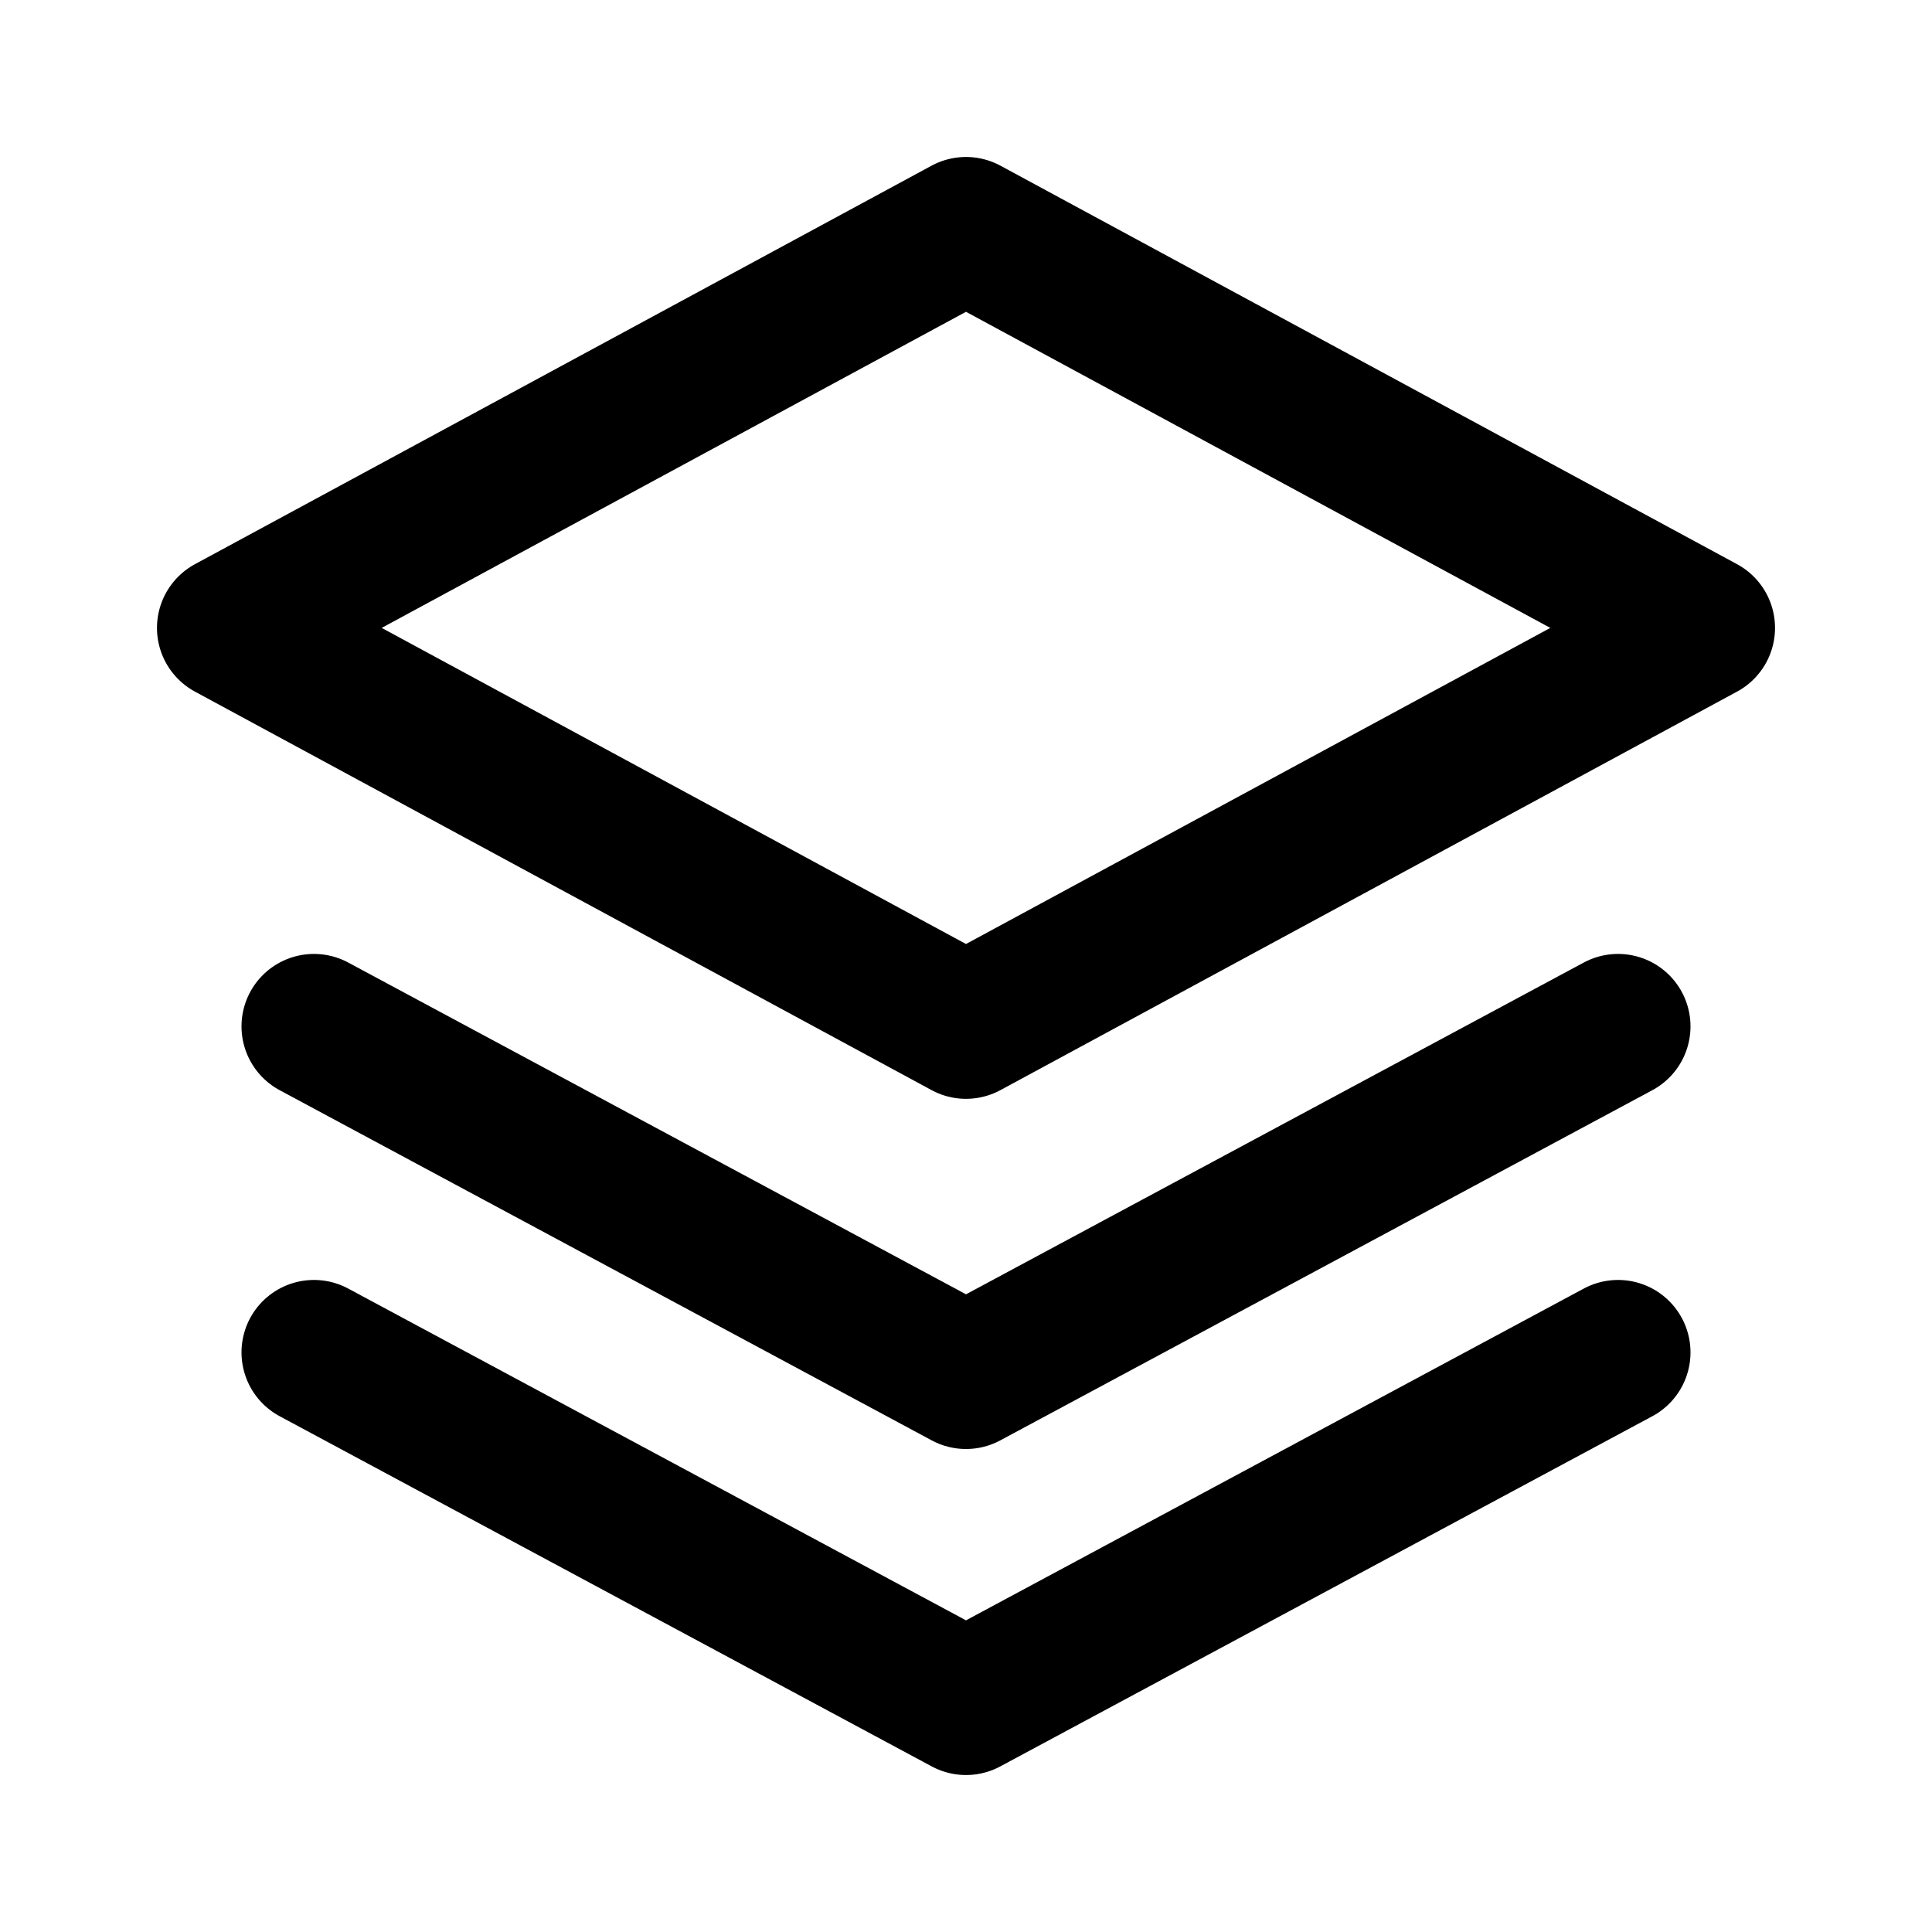
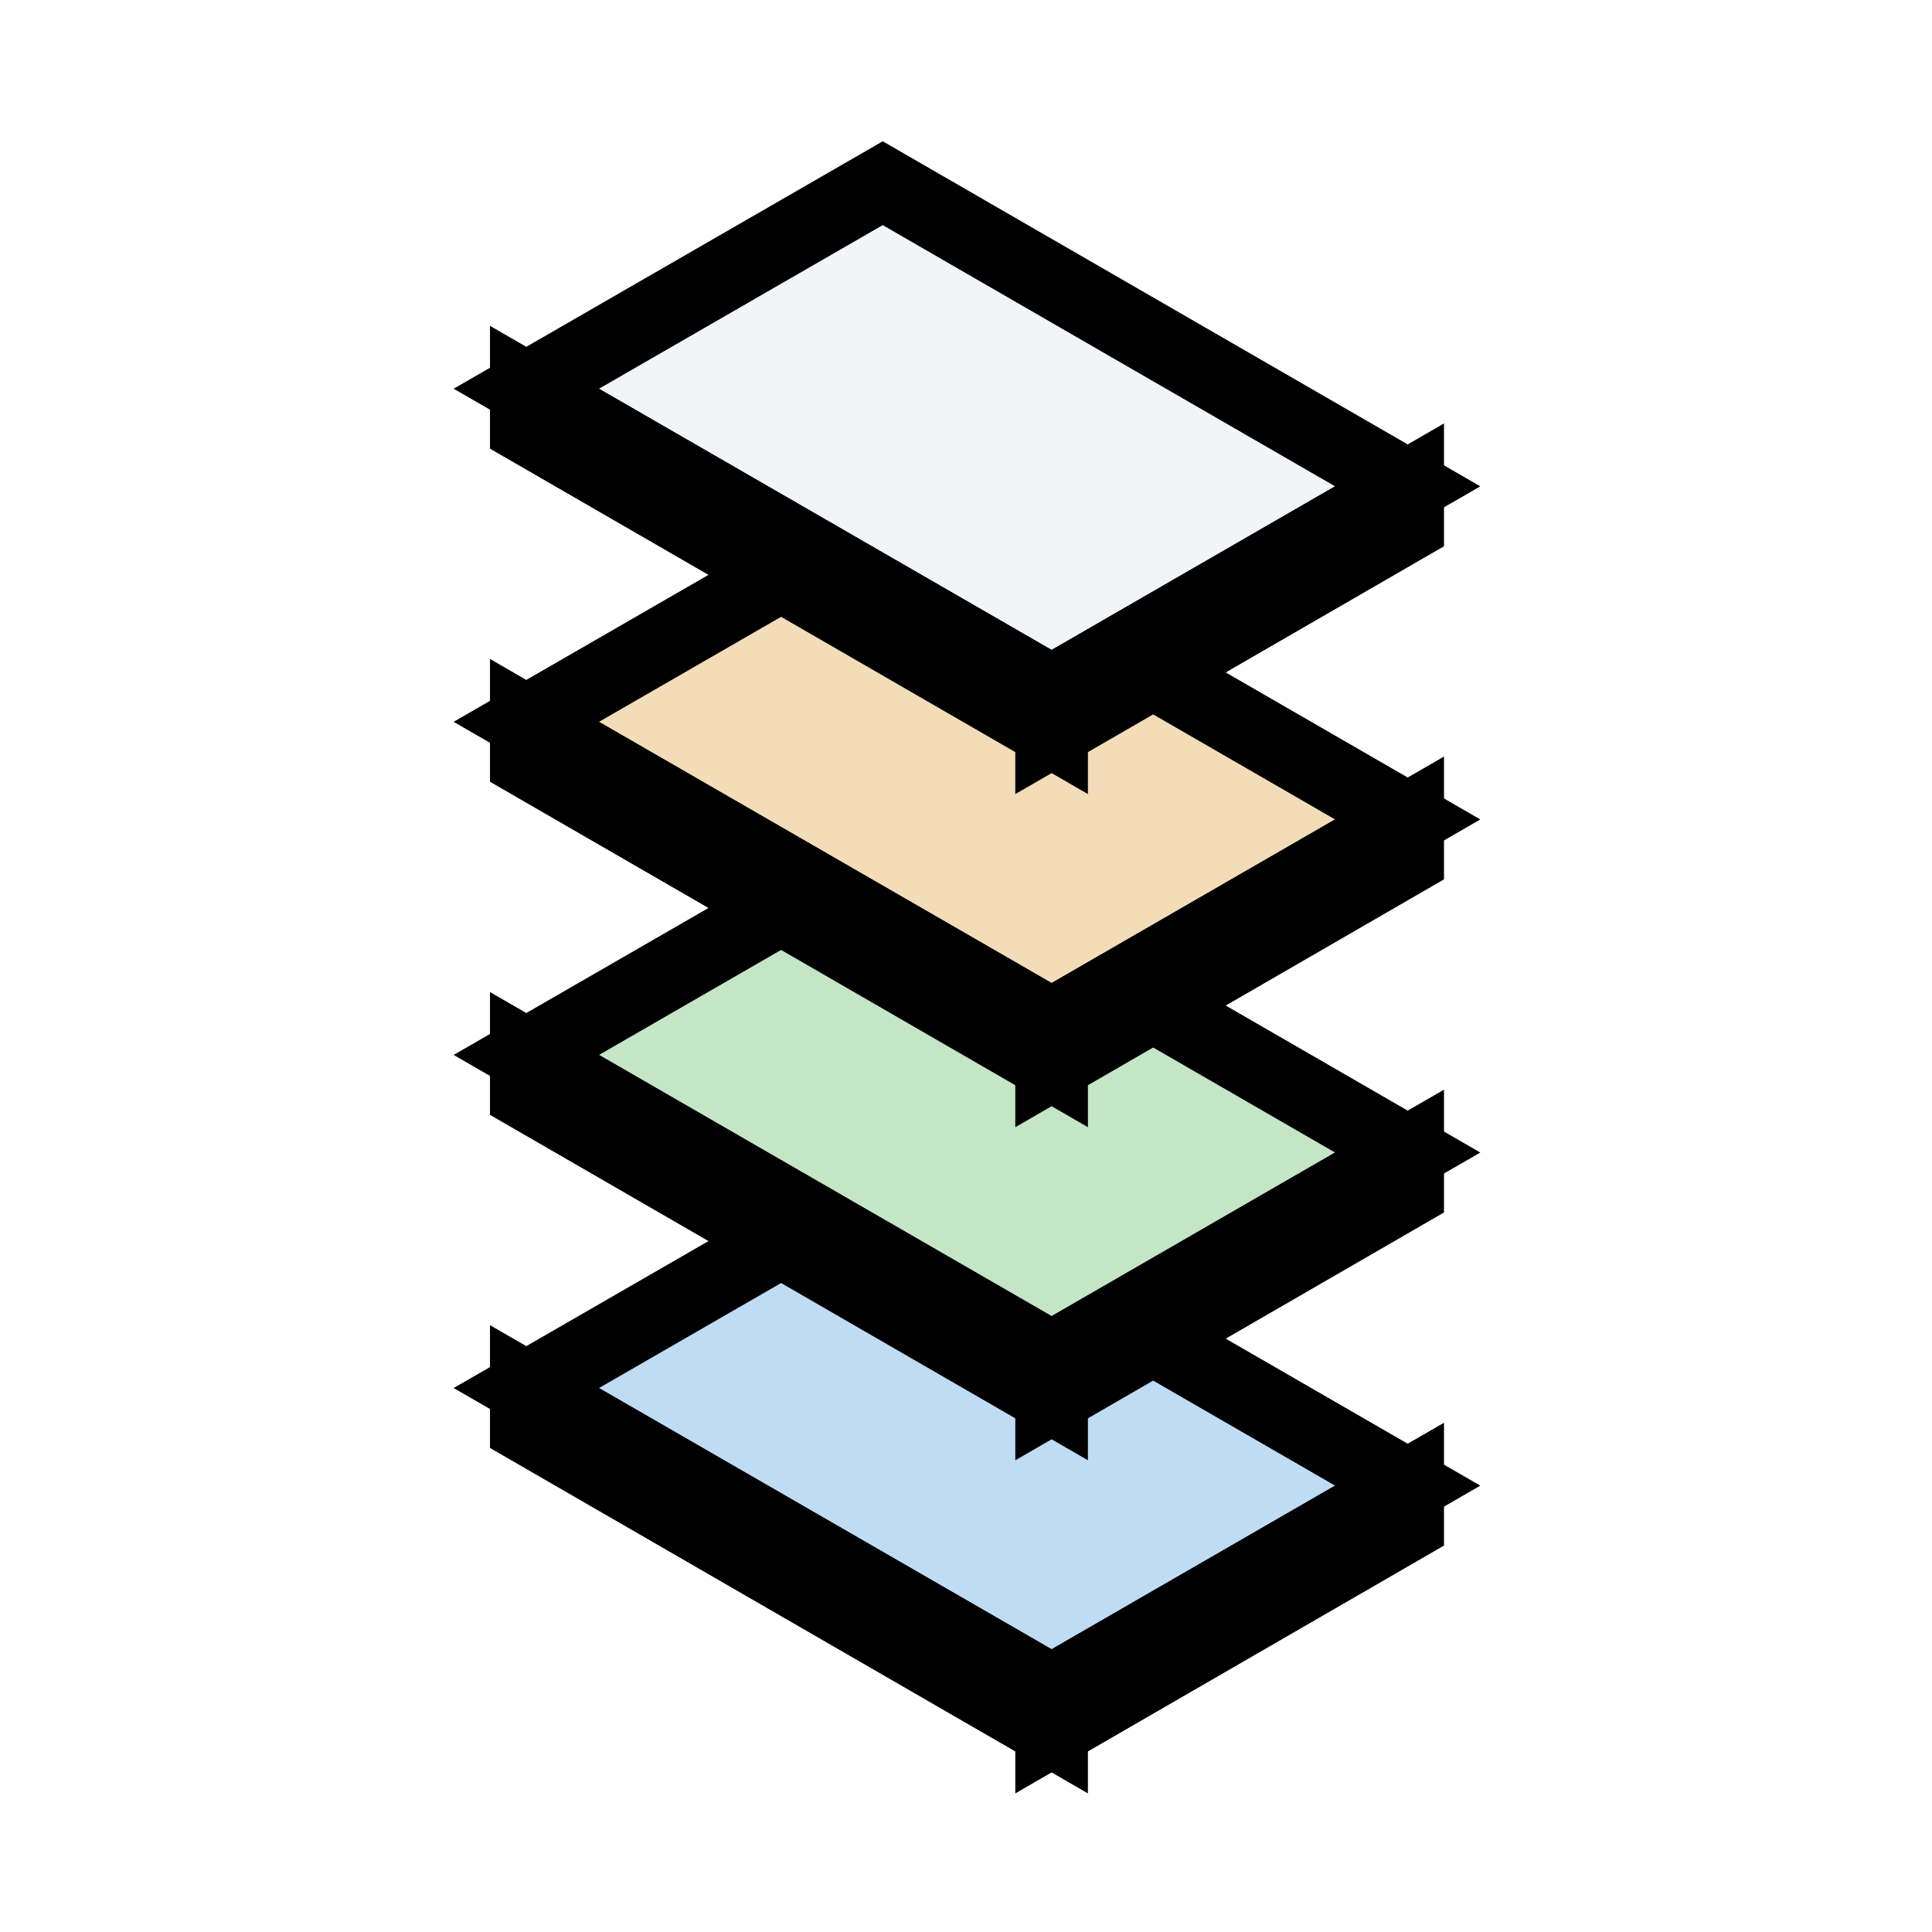
- <svg xmlns="http://www.w3.org/2000/svg" width="16" height="16" viewBox="0 0 16 16" fill="none">
-   <path stroke="#000000" stroke-width="1.2" stroke-linejoin="round" d="M8 1.9 1.9 5.2 8 8.5l6.1-3.3L8 1.9z" />
-   <path stroke="#000000" stroke-width="1.2" stroke-linejoin="round" stroke-linecap="round" d="M2.6 8.5 8 11.4l5.4-2.9" />
-   <path stroke="#000000" stroke-width="1.2" stroke-linejoin="round" stroke-linecap="round" d="M2.6 11.2 8 14.1l5.4-2.9" />
+ <svg xmlns="http://www.w3.org/2000/svg" width="64" height="64" viewBox="3 3 58 58">
+   <g stroke="#000000" stroke-width="2.18">
+     <path d="M29.5 38.5 45.26 47.6 34.57 53.77 18.8 44.67Z" fill="#bfdcf5" />
+     <path d="M18.8 44.67 34.57 53.77 34.57 54.95 18.8 45.84Z" fill="#a3c6e6" />
+     <path d="M34.57 53.77 45.26 47.6 45.26 48.77 34.57 54.95Z" fill="#88afd0" />
+     <path d="M29.5 28.5 45.26 37.6 34.57 43.77 18.8 34.67Z" fill="#c4e5c6" />
+     <path d="M18.8 34.67 34.57 43.77 34.57 44.95 18.8 35.84Z" fill="#a8d9ab" />
+     <path d="M34.57 43.77 45.26 37.6 45.26 38.77 34.57 44.95Z" fill="#8cc791" />
+     <path d="M29.5 18.5 45.26 27.6 34.57 33.77 18.8 24.67Z" fill="#f2ddb8" />
+     <path d="M18.8 24.67 34.57 33.77 34.57 34.95 18.8 25.84Z" fill="#ddc396" />
+     <path d="M34.57 33.77 45.26 27.6 45.26 28.77 34.57 34.95Z" fill="#c3a173" />
+     <path d="M29.5 8.5 45.26 17.6 34.57 23.77 18.8 14.67Z" fill="#f2f4f7" />
+     <path d="M18.8 14.67 34.57 23.77 34.57 24.95 18.8 15.84Z" fill="#d5d9df" />
+     <path d="M34.57 23.77 45.26 17.6 45.26 18.77 34.57 24.95Z" fill="#b2b8c1" />
+   </g>
</svg>
